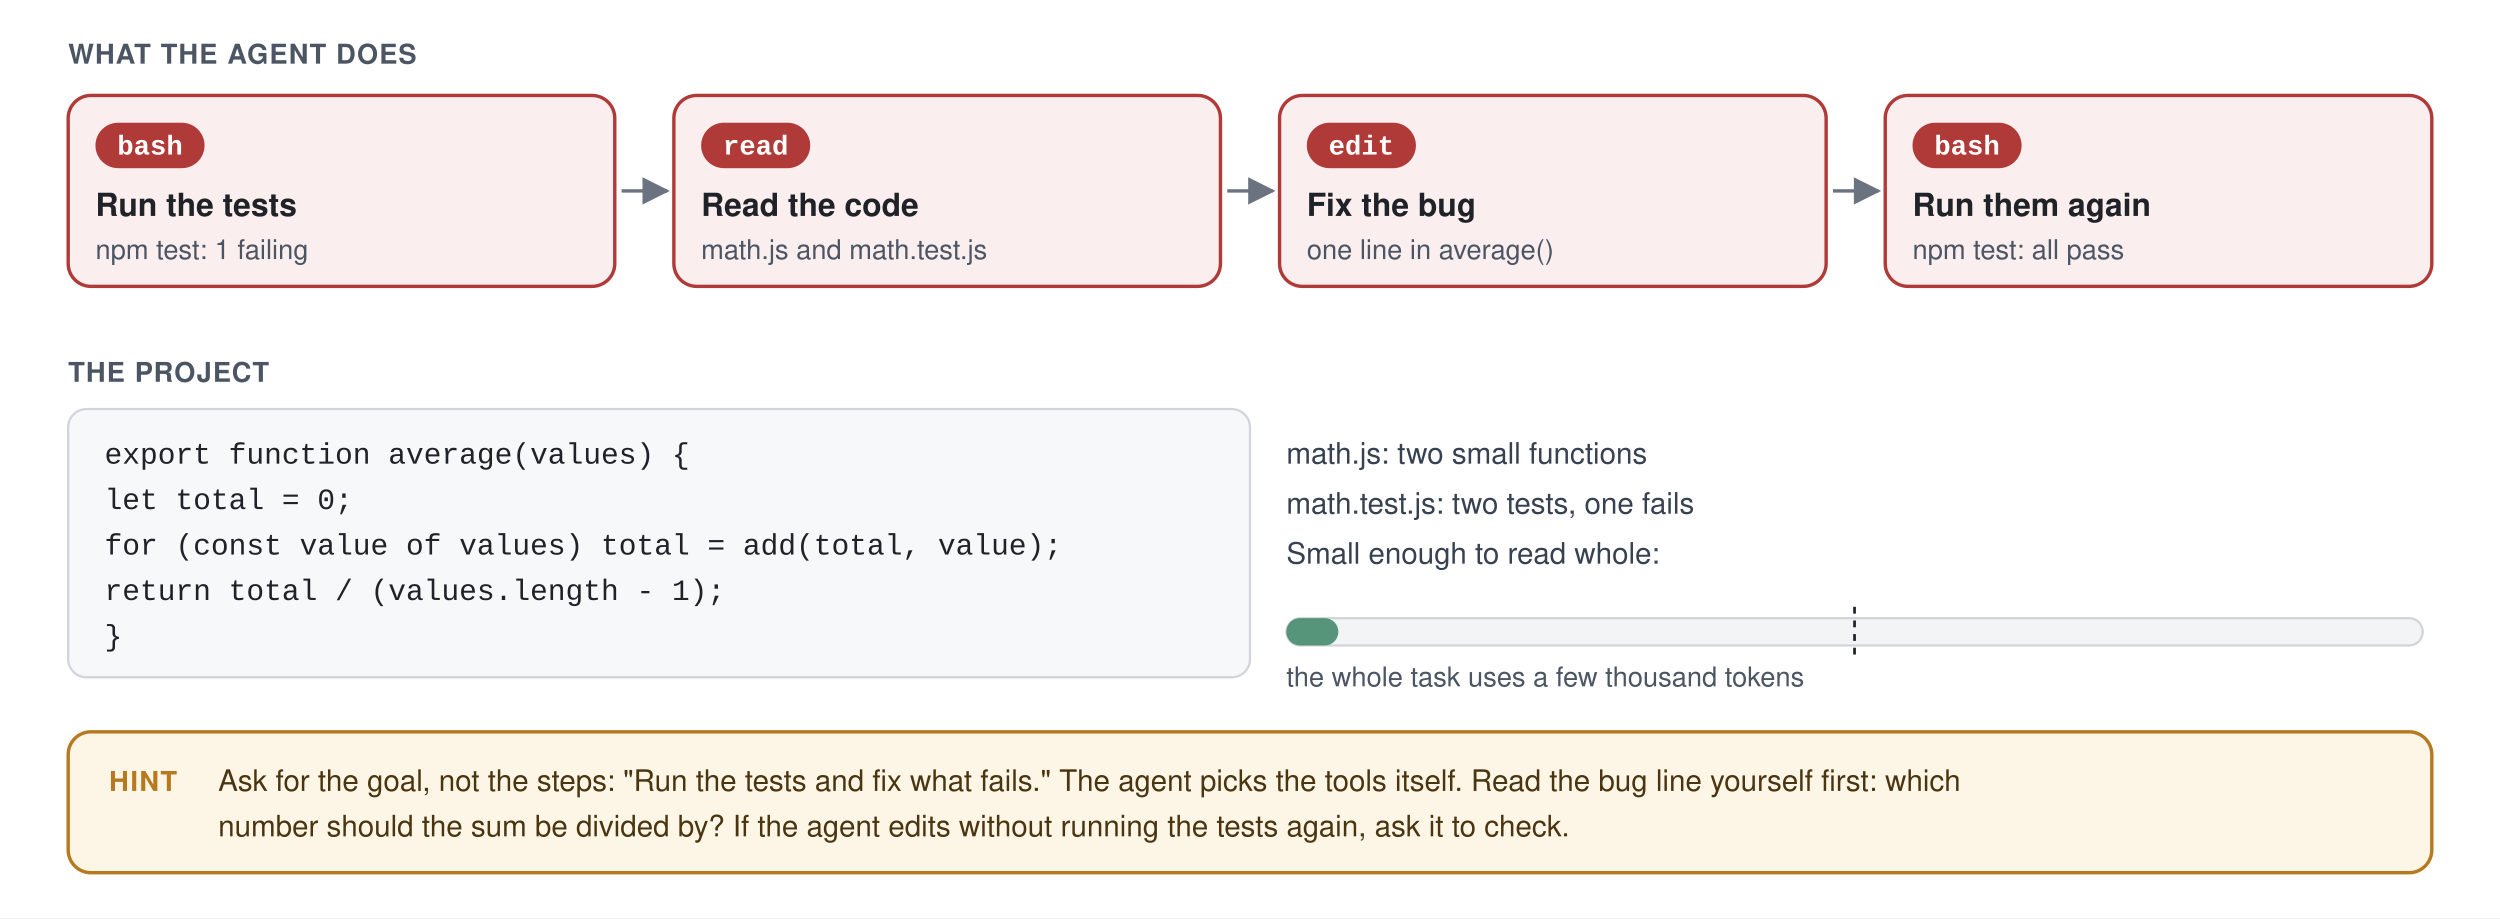
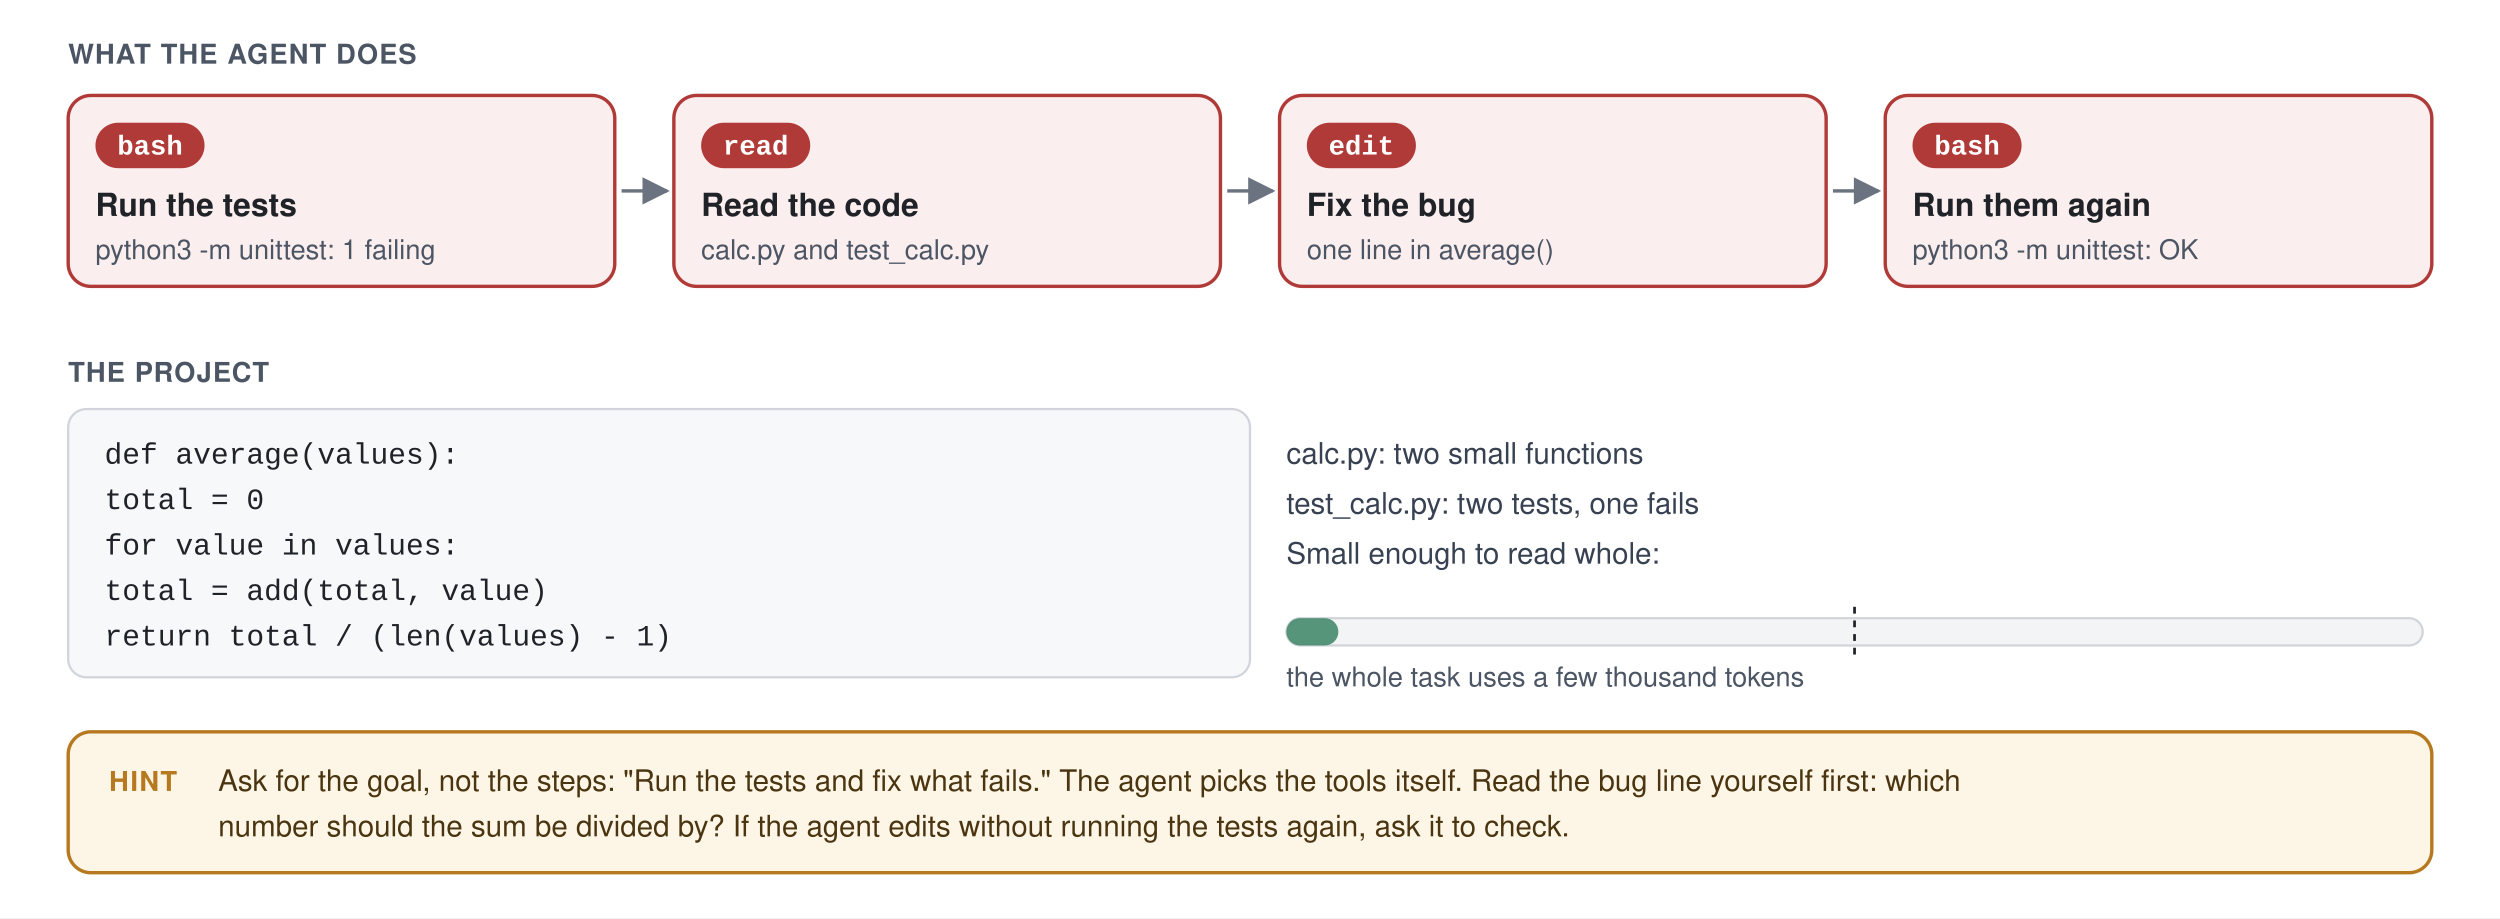
<svg xmlns="http://www.w3.org/2000/svg" width="1100" height="404" viewBox="0 0 1100 404" font-family="-apple-system, 'Segoe UI', Helvetica, Arial, sans-serif" font-size="14">
  <defs>
    <marker id="arrow" viewBox="0 0 10 10" refX="9" refY="5" markerWidth="8" markerHeight="8" orient="auto-start-reverse">
      <path d="M 0 0 L 10 5 L 0 10 z" fill="#6b7280" />
    </marker>
  </defs>
  <rect width="100%" height="100%" fill="#ffffff" />
  <text x="30" y="28" fill="#4b5563" font-size="12" font-weight="700" letter-spacing="0.5">WHAT THE AGENT DOES</text>
  <rect x="30.0" y="42" width="240.5" height="84" rx="10" fill="#fbeeee" stroke="#b03a37" stroke-width="1.5" />
  <rect x="42.0" y="54" width="48" height="20" rx="10" fill="#b03a37" />
  <text x="66.0" y="68" fill="#fff" font-size="12" font-weight="700" text-anchor="middle" font-family="ui-monospace, SFMono-Regular, Menlo, Consolas, 'Liberation Mono', monospace">bash</text>
  <text x="42.0" y="95" fill="#1f2328" font-size="14" font-weight="700" text-anchor="start">Run the tests</text>
-   <text x="42.0" y="114" fill="#4b5563" font-size="12" font-weight="400" text-anchor="start">npm test: 1 failing</text>
+   <text x="42.0" y="114" fill="#4b5563" font-size="12" font-weight="400" text-anchor="start">python3 -m unittest: 1 failing</text>
  <rect x="296.5" y="42" width="240.5" height="84" rx="10" fill="#fbeeee" stroke="#b03a37" stroke-width="1.5" />
  <rect x="308.5" y="54" width="48" height="20" rx="10" fill="#b03a37" />
  <text x="332.5" y="68" fill="#fff" font-size="12" font-weight="700" text-anchor="middle" font-family="ui-monospace, SFMono-Regular, Menlo, Consolas, 'Liberation Mono', monospace">read</text>
  <text x="308.5" y="95" fill="#1f2328" font-size="14" font-weight="700" text-anchor="start">Read the code</text>
-   <text x="308.5" y="114" fill="#4b5563" font-size="12" font-weight="400" text-anchor="start">math.js and math.test.js</text>
+   <text x="308.5" y="114" fill="#4b5563" font-size="12" font-weight="400" text-anchor="start">calc.py and test_calc.py</text>
  <line x1="273.5" y1="84" x2="293.5" y2="84" stroke="#6b7280" stroke-width="1.5" marker-end="url(#arrow)" />
  <rect x="563.0" y="42" width="240.5" height="84" rx="10" fill="#fbeeee" stroke="#b03a37" stroke-width="1.5" />
  <rect x="575.0" y="54" width="48" height="20" rx="10" fill="#b03a37" />
  <text x="599.0" y="68" fill="#fff" font-size="12" font-weight="700" text-anchor="middle" font-family="ui-monospace, SFMono-Regular, Menlo, Consolas, 'Liberation Mono', monospace">edit</text>
  <text x="575.0" y="95" fill="#1f2328" font-size="14" font-weight="700" text-anchor="start">Fix the bug</text>
  <text x="575.0" y="114" fill="#4b5563" font-size="12" font-weight="400" text-anchor="start">one line in average()</text>
  <line x1="540.0" y1="84" x2="560.0" y2="84" stroke="#6b7280" stroke-width="1.5" marker-end="url(#arrow)" />
  <rect x="829.5" y="42" width="240.5" height="84" rx="10" fill="#fbeeee" stroke="#b03a37" stroke-width="1.5" />
  <rect x="841.5" y="54" width="48" height="20" rx="10" fill="#b03a37" />
  <text x="865.5" y="68" fill="#fff" font-size="12" font-weight="700" text-anchor="middle" font-family="ui-monospace, SFMono-Regular, Menlo, Consolas, 'Liberation Mono', monospace">bash</text>
  <text x="841.5" y="95" fill="#1f2328" font-size="14" font-weight="700" text-anchor="start">Run them again</text>
-   <text x="841.5" y="114" fill="#4b5563" font-size="12" font-weight="400" text-anchor="start">npm test: all pass</text>
+   <text x="841.5" y="114" fill="#4b5563" font-size="12" font-weight="400" text-anchor="start">python3 -m unittest: OK</text>
  <line x1="806.5" y1="84" x2="826.5" y2="84" stroke="#6b7280" stroke-width="1.5" marker-end="url(#arrow)" />
  <text x="30" y="168" fill="#4b5563" font-size="12" font-weight="700" letter-spacing="0.5">THE PROJECT</text>
  <rect x="30" y="180" width="520" height="118" rx="8" fill="#f6f8fa" stroke="#d1d5db" />
-   <text x="46" y="204" fill="#1f2328" font-size="13" font-weight="400" text-anchor="start" font-family="ui-monospace, SFMono-Regular, Menlo, Consolas, 'Liberation Mono', monospace">export function average(values) {</text>
-   <text x="46" y="224" fill="#1f2328" font-size="13" font-weight="400" text-anchor="start" font-family="ui-monospace, SFMono-Regular, Menlo, Consolas, 'Liberation Mono', monospace">  let total = 0;</text>
-   <text x="46" y="244" fill="#1f2328" font-size="13" font-weight="400" text-anchor="start" font-family="ui-monospace, SFMono-Regular, Menlo, Consolas, 'Liberation Mono', monospace">  for (const value of values) total = add(total, value);</text>
-   <text x="46" y="264" fill="#1f2328" font-size="13" font-weight="400" text-anchor="start" font-family="ui-monospace, SFMono-Regular, Menlo, Consolas, 'Liberation Mono', monospace">  return total / (values.length - 1);</text>
-   <text x="46" y="284" fill="#1f2328" font-size="13" font-weight="400" text-anchor="start" font-family="ui-monospace, SFMono-Regular, Menlo, Consolas, 'Liberation Mono', monospace">}</text>
-   <text x="566" y="204" fill="#374151" font-size="13" font-weight="400" text-anchor="start">math.js: two small functions</text>
-   <text x="566" y="226" fill="#374151" font-size="13" font-weight="400" text-anchor="start">math.test.js: two tests, one fails</text>
+   <text x="46" y="204" fill="#1f2328" font-size="13" font-weight="400" text-anchor="start" font-family="ui-monospace, SFMono-Regular, Menlo, Consolas, 'Liberation Mono', monospace">def average(values):</text>
+   <text x="46" y="224" fill="#1f2328" font-size="13" font-weight="400" text-anchor="start" font-family="ui-monospace, SFMono-Regular, Menlo, Consolas, 'Liberation Mono', monospace">    total = 0</text>
+   <text x="46" y="244" fill="#1f2328" font-size="13" font-weight="400" text-anchor="start" font-family="ui-monospace, SFMono-Regular, Menlo, Consolas, 'Liberation Mono', monospace">    for value in values:</text>
+   <text x="46" y="264" fill="#1f2328" font-size="13" font-weight="400" text-anchor="start" font-family="ui-monospace, SFMono-Regular, Menlo, Consolas, 'Liberation Mono', monospace">        total = add(total, value)</text>
+   <text x="46" y="284" fill="#1f2328" font-size="13" font-weight="400" text-anchor="start" font-family="ui-monospace, SFMono-Regular, Menlo, Consolas, 'Liberation Mono', monospace">    return total / (len(values) - 1)</text>
+   <text x="566" y="204" fill="#374151" font-size="13" font-weight="400" text-anchor="start">calc.py: two small functions</text>
+   <text x="566" y="226" fill="#374151" font-size="13" font-weight="400" text-anchor="start">test_calc.py: two tests, one fails</text>
  <text x="566" y="248" fill="#374151" font-size="13" font-weight="400" text-anchor="start">Small enough to read whole:</text>
  <text x="566" y="264" fill="#1f2328" font-size="13" font-weight="600" text-anchor="start" />
  <rect x="566" y="272" width="500" height="12" rx="6" fill="#f3f4f6" stroke="#d1d5db" />
  <rect x="566" y="272" width="22.888" height="12" rx="6" fill="#2f7d5b" opacity="0.8" />
  <line x1="816.0" y1="267" x2="816.0" y2="289" stroke="#1f2328" stroke-width="1.2" stroke-dasharray="3 3" />
  <text x="566" y="302" fill="#4b5563" font-size="12" font-weight="400" text-anchor="start">the whole task uses a few thousand tokens</text>
  <rect x="30" y="322" width="1040" height="62" rx="10" fill="#fdf6e7" stroke="#b7791f" stroke-width="1.5" />
  <text x="48" y="348" fill="#b7791f" font-size="12" font-weight="700" letter-spacing="0.6">HINT</text>
  <text x="96" y="348" fill="#4a3510" font-size="13" font-weight="400" text-anchor="start">Ask for the goal, not the steps: "Run the tests and fix what fails." The agent picks the tools itself. Read the bug line yourself first: which</text>
  <text x="96" y="368" fill="#4a3510" font-size="13" font-weight="400" text-anchor="start">number should the sum be divided by? If the agent edits without running the tests again, ask it to check.</text>
</svg>
